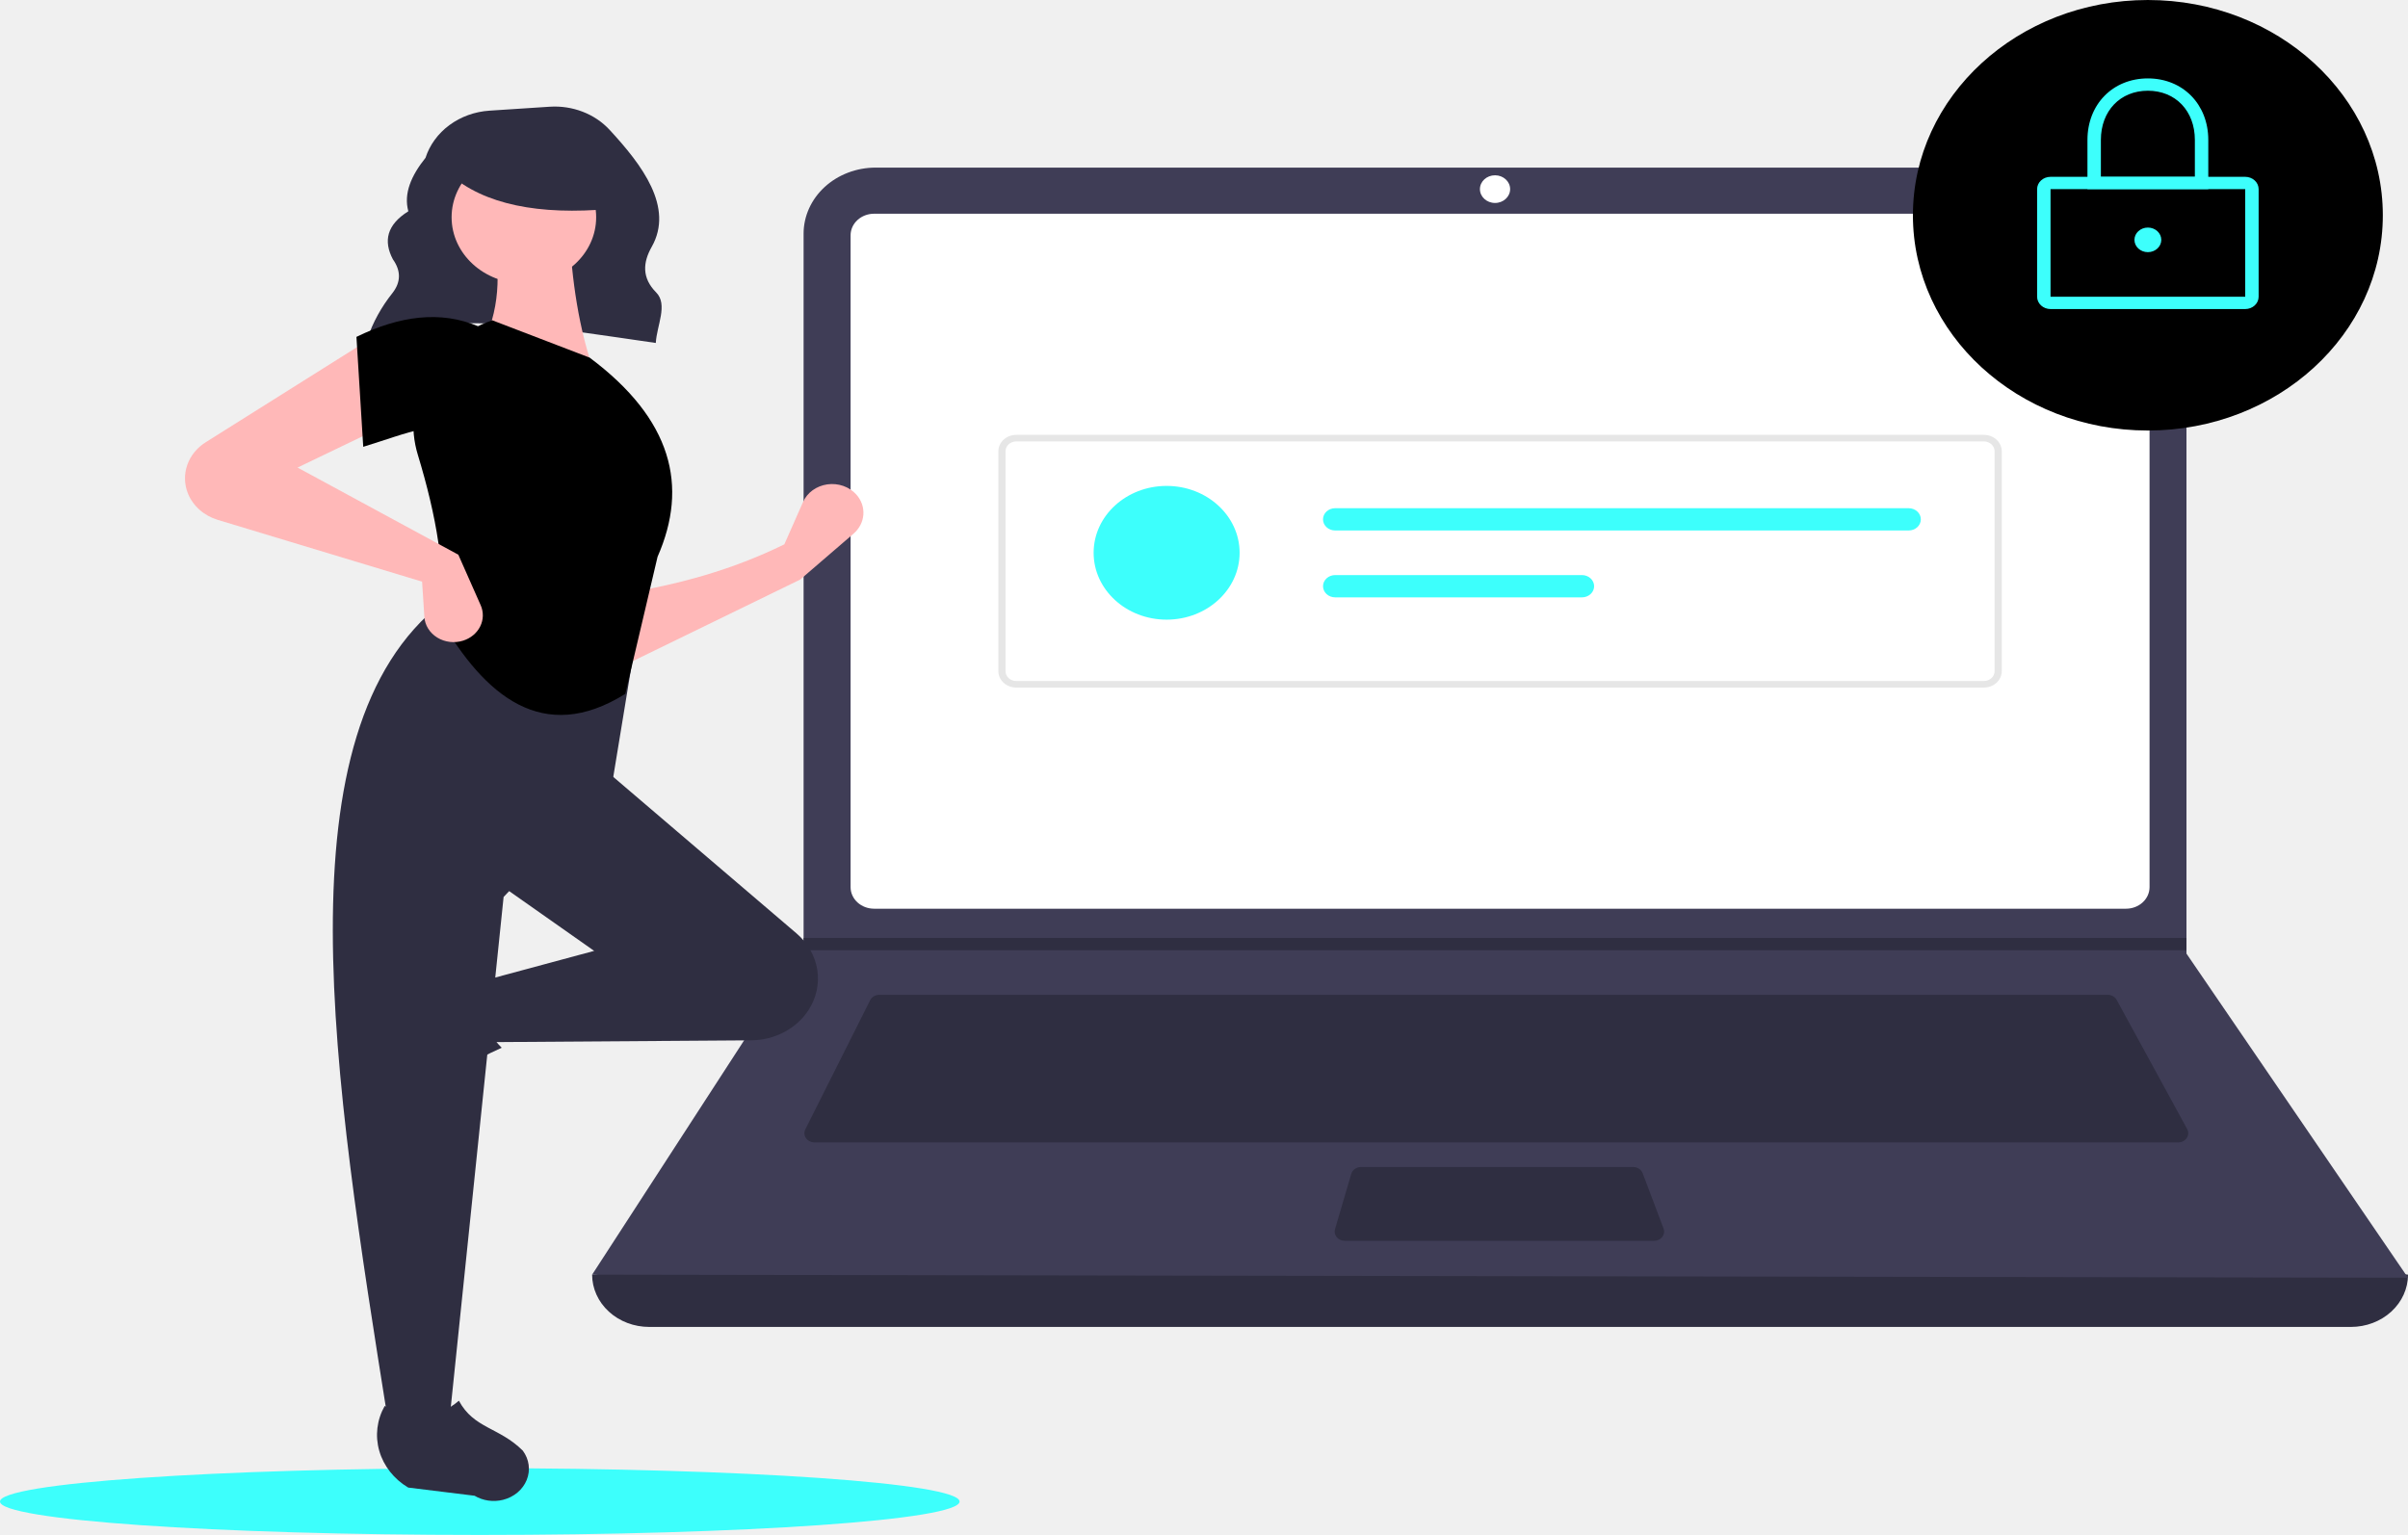
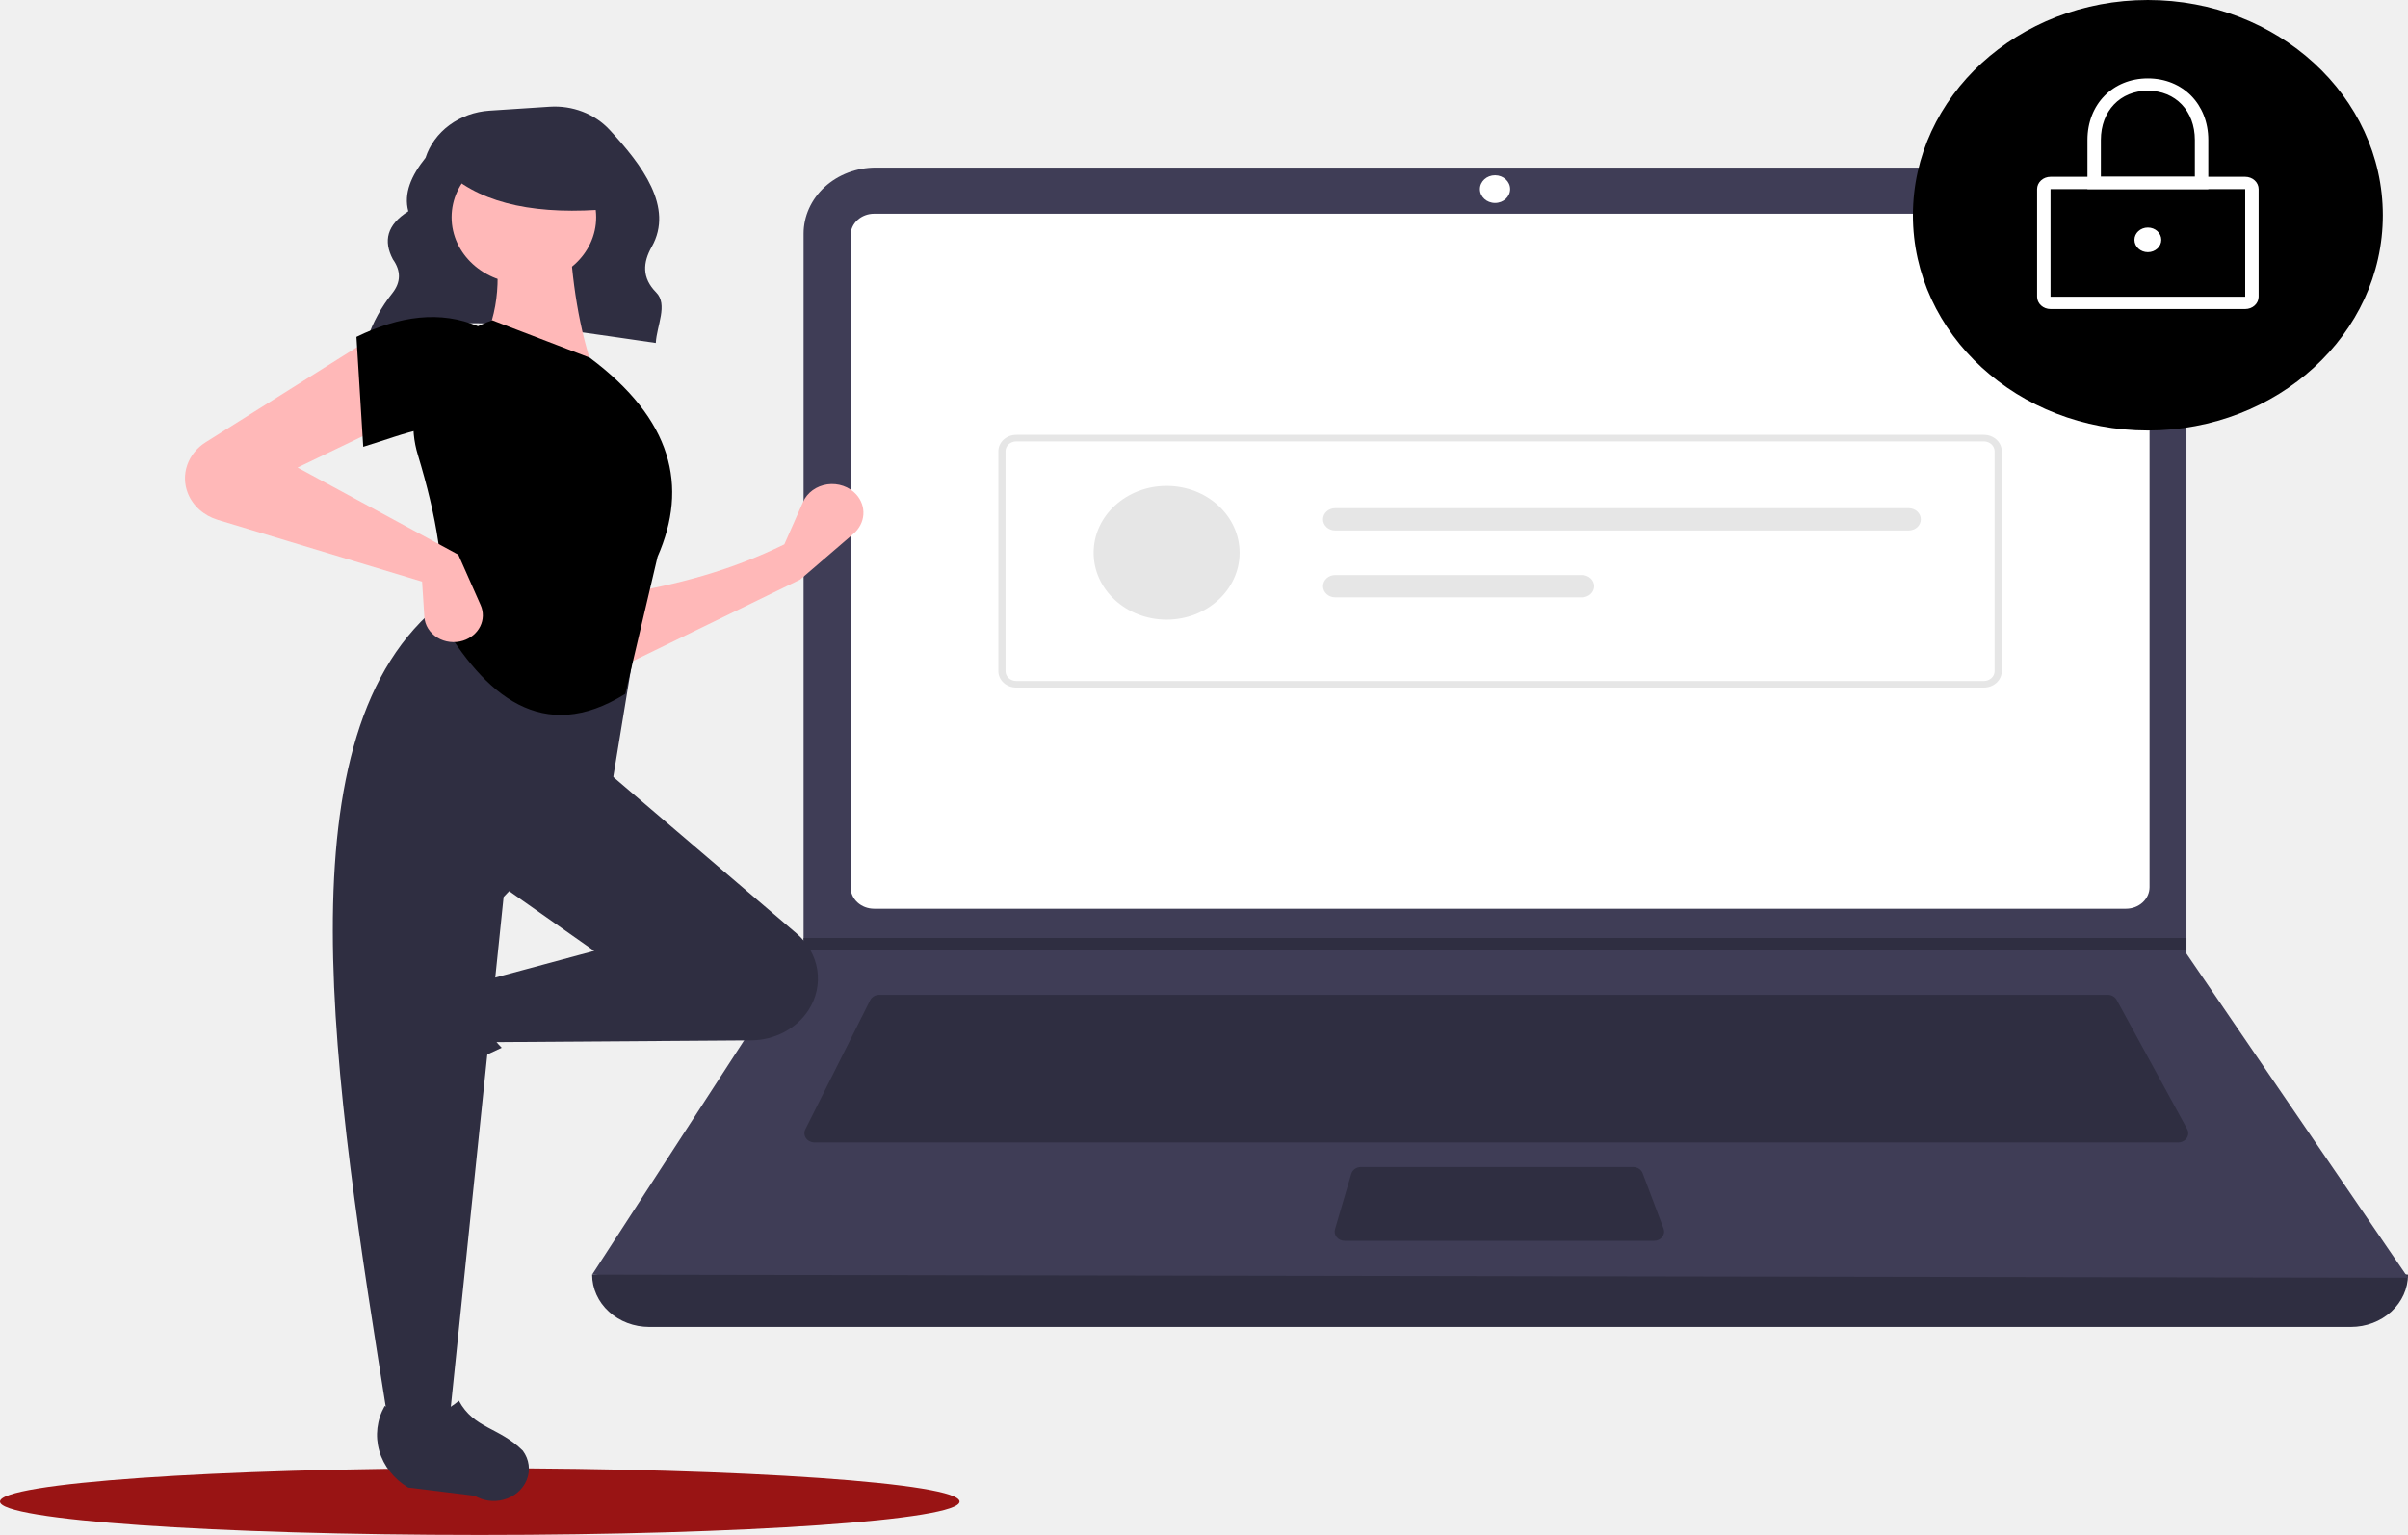
<svg xmlns="http://www.w3.org/2000/svg" width="676" height="431" viewBox="0 0 676 431" fill="none">
  <g clip-path="url(#clip0)">
-     <path d="M134.689 431C209.075 431 269.377 426.803 269.377 421.626C269.377 416.449 209.075 412.252 134.689 412.252C60.302 412.252 0 416.449 0 421.626C0 426.803 60.302 431 134.689 431Z" fill="#3dfffc" />
+     <path d="M134.689 431C209.075 431 269.377 426.803 269.377 421.626C269.377 416.449 209.075 412.252 134.689 412.252C60.302 412.252 0 416.449 0 421.626C0 426.803 60.302 431 134.689 431Z" fill="#991414" />
    <path d="M102.953 95.631C126.393 86.495 155.588 92.284 184.1 96.301C184.365 91.436 187.581 85.515 184.212 82.121C180.119 77.997 180.496 73.664 182.959 69.306C189.257 58.163 180.234 46.306 171.123 36.447C169.07 34.229 166.475 32.487 163.549 31.362C160.622 30.236 157.448 29.759 154.283 29.969L137.406 31.074C133.299 31.343 129.38 32.754 126.173 35.12C122.966 37.486 120.623 40.693 119.459 44.312V44.312C115.43 49.334 113.273 54.343 114.631 59.325C108.595 63.105 107.581 67.668 110.293 72.811C112.593 76.05 112.568 79.203 110.188 82.268C107.063 86.176 104.668 90.534 103.104 95.162L102.953 95.631Z" fill="#2F2E41" />
    <path d="M659.981 372.593H182.248C178 372.593 173.925 371.046 170.921 368.293C167.917 365.54 166.229 361.806 166.229 357.913C339.408 339.47 509.331 339.47 676 357.913C676 361.806 674.312 365.54 671.308 368.293C668.304 371.046 664.23 372.593 659.981 372.593Z" fill="#2F2E41" />
    <path d="M676 358.777L166.229 357.913L225.31 266.816L225.593 266.384V65.616C225.593 63.179 226.116 60.766 227.134 58.515C228.151 56.263 229.643 54.218 231.523 52.494C233.404 50.771 235.636 49.404 238.093 48.472C240.55 47.539 243.183 47.06 245.842 47.06H593.56C596.22 47.06 598.853 47.539 601.31 48.472C603.767 49.404 605.999 50.771 607.879 52.494C609.76 54.218 611.251 56.263 612.269 58.515C613.286 60.766 613.81 63.179 613.81 65.616V267.766L676 358.777Z" fill="#3F3D56" />
    <path d="M245.381 60.012C243.632 60.014 241.955 60.651 240.719 61.784C239.482 62.917 238.787 64.454 238.785 66.056V249.115C238.787 250.717 239.482 252.253 240.719 253.387C241.955 254.52 243.632 255.157 245.381 255.159H596.849C598.598 255.157 600.274 254.52 601.511 253.386C602.747 252.253 603.443 250.717 603.445 249.115V66.056C603.443 64.454 602.747 62.917 601.511 61.784C600.274 60.651 598.598 60.014 596.849 60.012H245.381Z" fill="white" />
    <path d="M246.853 279.336C246.313 279.337 245.784 279.48 245.329 279.747C244.874 280.014 244.512 280.395 244.285 280.844L226.08 317.11C225.882 317.505 225.796 317.939 225.828 318.372C225.861 318.806 226.012 319.225 226.268 319.591C226.524 319.956 226.876 320.257 227.292 320.466C227.708 320.674 228.174 320.784 228.648 320.784H611.481C611.963 320.784 612.437 320.671 612.857 320.456C613.278 320.241 613.632 319.931 613.885 319.555C614.139 319.179 614.283 318.751 614.305 318.309C614.326 317.868 614.224 317.429 614.009 317.035L594.221 280.768C593.987 280.337 593.627 279.975 593.18 279.721C592.733 279.468 592.218 279.335 591.693 279.336H246.853Z" fill="#2F2E41" />
    <path d="M419.701 56.99C422.043 56.99 423.942 55.25 423.942 53.104C423.942 50.958 422.043 49.218 419.701 49.218C417.36 49.218 415.461 50.958 415.461 53.104C415.461 55.25 417.36 56.99 419.701 56.99Z" fill="white" />
    <path d="M382.072 327.691C381.451 327.692 380.847 327.88 380.354 328.227C379.86 328.573 379.505 329.058 379.343 329.608L374.776 345.151C374.663 345.535 374.648 345.937 374.733 346.327C374.817 346.717 374.998 347.085 375.262 347.4C375.526 347.716 375.865 347.972 376.254 348.147C376.644 348.323 377.072 348.415 377.506 348.415H464.349C464.8 348.415 465.244 348.316 465.644 348.127C466.045 347.938 466.39 347.663 466.652 347.327C466.913 346.991 467.083 346.602 467.147 346.193C467.211 345.784 467.167 345.367 467.019 344.977L461.149 329.434C460.956 328.926 460.595 328.484 460.117 328.172C459.638 327.86 459.065 327.692 458.477 327.691H382.072Z" fill="#2F2E41" />
    <path d="M613.81 263.362V266.816H225.31L225.602 266.384V263.362H613.81Z" fill="#2F2E41" />
    <path d="M602.974 120.888C639.402 120.888 668.933 93.826 668.933 60.444C668.933 27.062 639.402 0 602.974 0C566.545 0 537.015 27.062 537.015 60.444C537.015 93.826 566.545 120.888 602.974 120.888Z" fill="black" />
-     <path d="M630.3 86.78H575.648C574.648 86.779 573.69 86.415 572.984 85.767C572.277 85.12 571.88 84.242 571.879 83.326V53.104C571.88 52.188 572.277 51.31 572.984 50.663C573.69 50.015 574.648 49.651 575.648 49.65H630.3C631.299 49.651 632.257 50.015 632.964 50.663C633.67 51.31 634.068 52.188 634.069 53.104V83.326C634.068 84.242 633.67 85.12 632.964 85.767C632.257 86.415 631.299 86.779 630.3 86.78ZM575.648 53.104V83.326H630.302L630.3 53.104L575.648 53.104Z" fill="#3dfffc" />
-     <path d="M619.935 53.104H586.013V39.288C586.013 29.282 593.146 22.019 602.974 22.019C612.801 22.019 619.935 29.282 619.935 39.288L619.935 53.104ZM589.782 49.65H616.166V39.288C616.166 31.154 610.741 25.473 602.974 25.473C595.207 25.473 589.782 31.154 589.782 39.288L589.782 49.65Z" fill="#3dfffc" />
-     <path d="M602.974 70.806C605.055 70.806 606.743 69.259 606.743 67.352C606.743 65.444 605.055 63.898 602.974 63.898C600.892 63.898 599.205 65.444 599.205 67.352C599.205 69.259 600.892 70.806 602.974 70.806Z" fill="#3dfffc" />
+     <path d="M630.3 86.78H575.648C574.648 86.779 573.69 86.415 572.984 85.767C572.277 85.12 571.88 84.242 571.879 83.326V53.104C571.88 52.188 572.277 51.31 572.984 50.663C573.69 50.015 574.648 49.651 575.648 49.65H630.3C631.299 49.651 632.257 50.015 632.964 50.663C633.67 51.31 634.068 52.188 634.069 53.104V83.326C634.068 84.242 633.67 85.12 632.964 85.767C632.257 86.415 631.299 86.779 630.3 86.78ZM575.648 53.104V83.326H630.302L630.3 53.104L575.648 53.104Z" fill="white" />
+     <path d="M619.935 53.104H586.013V39.288C586.013 29.282 593.146 22.019 602.974 22.019C612.801 22.019 619.935 29.282 619.935 39.288L619.935 53.104ZM589.782 49.65H616.166V39.288C616.166 31.154 610.741 25.473 602.974 25.473C595.207 25.473 589.782 31.154 589.782 39.288L589.782 49.65Z" fill="white" />
+     <path d="M602.974 70.806C605.055 70.806 606.743 69.259 606.743 67.352C606.743 65.444 605.055 63.898 602.974 63.898C600.892 63.898 599.205 65.444 599.205 67.352C599.205 69.259 600.892 70.806 602.974 70.806Z" fill="white" />
    <path d="M556.929 193.068H285.301C283.968 193.066 282.689 192.58 281.746 191.716C280.803 190.852 280.273 189.68 280.271 188.458V126.713C280.273 125.491 280.803 124.319 281.746 123.455C282.689 122.591 283.968 122.105 285.301 122.104H556.929C558.262 122.105 559.541 122.591 560.484 123.455C561.427 124.319 561.957 125.491 561.959 126.713V188.458C561.957 189.68 561.427 190.852 560.484 191.716C559.541 192.58 558.262 193.066 556.929 193.068V193.068ZM285.301 123.947C284.501 123.948 283.734 124.24 283.168 124.758C282.602 125.277 282.284 125.98 282.283 126.713V188.458C282.284 189.191 282.602 189.894 283.168 190.413C283.734 190.931 284.501 191.223 285.301 191.224H556.929C557.729 191.223 558.496 190.931 559.062 190.413C559.627 189.894 559.946 189.191 559.947 188.458V126.713C559.946 125.98 559.627 125.277 559.062 124.758C558.496 124.24 557.729 123.948 556.929 123.947L285.301 123.947Z" fill="#E6E6E6" />
-     <path d="M327.506 173.993C338.823 173.993 347.996 165.587 347.996 155.216C347.996 144.846 338.823 136.44 327.506 136.44C316.19 136.44 307.016 144.846 307.016 155.216C307.016 165.587 316.19 173.993 327.506 173.993Z" fill="#3dfffc" />
-     <path d="M374.829 142.698C374.38 142.698 373.935 142.778 373.52 142.935C373.105 143.092 372.728 143.323 372.411 143.613C372.093 143.904 371.841 144.249 371.669 144.629C371.497 145.009 371.408 145.417 371.408 145.828C371.408 146.239 371.497 146.647 371.669 147.027C371.841 147.407 372.093 147.752 372.411 148.043C372.728 148.333 373.105 148.564 373.52 148.721C373.935 148.878 374.38 148.958 374.829 148.957H535.822C536.728 148.957 537.597 148.628 538.237 148.041C538.877 147.454 539.237 146.658 539.237 145.828C539.237 144.998 538.877 144.202 538.237 143.615C537.597 143.028 536.728 142.698 535.822 142.698H374.829Z" fill="#3dfffc" />
-     <path d="M374.829 161.475C373.923 161.475 373.054 161.805 372.414 162.392C371.774 162.979 371.414 163.775 371.414 164.605C371.414 165.435 371.774 166.231 372.414 166.817C373.054 167.404 373.923 167.734 374.829 167.734H444.105C445.011 167.734 445.879 167.404 446.52 166.817C447.16 166.231 447.52 165.435 447.52 164.605C447.52 163.775 447.16 162.979 446.52 162.392C445.879 161.805 445.011 161.475 444.105 161.475H374.829Z" fill="#3dfffc" />
+     <path d="M327.506 173.993C338.823 173.993 347.996 165.587 347.996 155.216C347.996 144.846 338.823 136.44 327.506 136.44C316.19 136.44 307.016 144.846 307.016 155.216C307.016 165.587 316.19 173.993 327.506 173.993Z" fill="#E6E6E6" />
+     <path d="M374.829 142.698C374.38 142.698 373.935 142.778 373.52 142.935C373.105 143.092 372.728 143.323 372.411 143.613C372.093 143.904 371.841 144.249 371.669 144.629C371.497 145.009 371.408 145.417 371.408 145.828C371.408 146.239 371.497 146.647 371.669 147.027C371.841 147.407 372.093 147.752 372.411 148.043C372.728 148.333 373.105 148.564 373.52 148.721C373.935 148.878 374.38 148.958 374.829 148.957H535.822C536.728 148.957 537.597 148.628 538.237 148.041C538.877 147.454 539.237 146.658 539.237 145.828C539.237 144.998 538.877 144.202 538.237 143.615C537.597 143.028 536.728 142.698 535.822 142.698H374.829Z" fill="#E6E6E6" />
+     <path d="M374.829 161.475C373.923 161.475 373.054 161.805 372.414 162.392C371.774 162.979 371.414 163.775 371.414 164.605C371.414 165.435 371.774 166.231 372.414 166.817C373.054 167.404 373.923 167.734 374.829 167.734H444.105C445.011 167.734 445.879 167.404 446.52 166.817C447.16 166.231 447.52 165.435 447.52 164.605C447.52 163.775 447.16 162.979 446.52 162.392C445.879 161.805 445.011 161.475 444.105 161.475H374.829Z" fill="#E6E6E6" />
    <path d="M224.642 162.741L174.429 187.204L173.794 166.818C190.183 164.311 205.775 159.946 220.192 152.839L225.444 140.95C226.016 139.654 226.946 138.517 228.143 137.651C229.339 136.784 230.761 136.217 232.269 136.006C233.777 135.795 235.318 135.947 236.743 136.447C238.167 136.947 239.425 137.778 240.393 138.858V138.858C241.81 140.438 242.518 142.453 242.374 144.493C242.23 146.534 241.245 148.448 239.619 149.848L224.642 162.741Z" fill="#FFB8B8" />
    <path d="M101.953 303.982C101.586 302.751 101.509 301.462 101.724 300.202C101.94 298.941 102.445 297.737 103.205 296.667L114.235 281.155C116.844 277.486 120.847 274.836 125.468 273.719C130.089 272.602 134.998 273.097 139.242 275.109V275.109C134.607 282.34 135.253 288.684 140.843 294.196C132.165 298.079 124.144 303.09 117.029 309.074C115.73 309.885 114.238 310.401 112.678 310.577C111.118 310.753 109.534 310.585 108.059 310.087C106.584 309.589 105.261 308.775 104.198 307.713C103.136 306.651 102.366 305.372 101.953 303.982V303.982Z" fill="#2F2E41" />
    <path d="M226.929 283.699C225.26 286.248 222.903 288.362 220.086 289.836C217.269 291.311 214.086 292.097 210.842 292.119L137.564 292.628L134.386 275.737L166.802 267L139.471 247.779L169.344 215.744L223.603 262.087C226.775 264.796 228.835 268.42 229.441 272.354C230.046 276.288 229.159 280.292 226.929 283.699V283.699Z" fill="#2F2E41" />
    <path d="M126.124 399.217H108.962C93.554 302.431 77.87 205.374 124.217 169.148L178.878 177.303L171.887 219.822L141.378 251.856L126.124 399.217Z" fill="#2F2E41" />
    <path d="M141.209 421.142C139.866 421.477 138.46 421.549 137.084 421.351C135.708 421.153 134.394 420.691 133.227 419.994L114.594 417.699C110.59 415.309 107.698 411.64 106.478 407.406C105.259 403.172 105.799 398.673 107.995 394.784C115.886 399.031 122.808 398.439 128.824 393.315C133.074 401.18 140.077 400.7 146.765 407.326C147.65 408.516 148.213 409.883 148.405 411.313C148.598 412.742 148.414 414.193 147.871 415.545C147.327 416.897 146.439 418.11 145.28 419.083C144.122 420.057 142.726 420.763 141.209 421.142V421.142Z" fill="#2F2E41" />
    <path d="M166.802 104.496L135.022 97.507C140.3 87.606 140.735 76.59 138.2 64.889L159.81 64.307C160.487 78.857 162.536 92.45 166.802 104.496Z" fill="#FFB8B8" />
    <path d="M175.536 194.84C152.402 209.286 136.055 195.334 123.581 173.808C125.315 160.636 122.508 144.872 117.31 127.745C114.998 120.19 115.861 112.116 119.729 105.116C123.596 98.116 130.187 92.699 138.2 89.935V89.935L165.531 100.419C188.738 117.753 193.306 136.53 184.599 156.334L175.536 194.84Z" fill="black" />
    <path d="M108.962 119.057L83.538 131.289L128.666 155.752L134.945 169.945C135.364 170.893 135.568 171.908 135.545 172.93C135.522 173.952 135.272 174.959 134.81 175.89C134.348 176.82 133.685 177.655 132.859 178.343C132.034 179.031 131.065 179.557 130.01 179.89V179.89C128.811 180.269 127.533 180.389 126.276 180.239C125.018 180.09 123.815 179.676 122.762 179.029C121.708 178.383 120.832 177.521 120.202 176.513C119.572 175.504 119.206 174.376 119.131 173.216L118.496 163.324L61.14 145.979C59.207 145.394 57.445 144.415 55.987 143.114C54.529 141.813 53.413 140.225 52.724 138.47V138.47C51.719 135.913 51.668 133.122 52.578 130.535C53.489 127.948 55.309 125.711 57.755 124.173L103.878 95.177L108.962 119.057Z" fill="#FFB8B8" />
    <path d="M134.386 121.387C123.783 117.129 114.141 121.755 101.971 125.464L100.064 94.594C112.149 88.692 123.67 87.101 134.386 91.682L134.386 121.387Z" fill="black" />
    <path d="M147.07 79.598C158.277 79.598 167.361 71.273 167.361 61.004C167.361 50.735 158.277 42.41 147.07 42.41C135.864 42.41 126.78 50.735 126.78 61.004C126.78 71.273 135.864 79.598 147.07 79.598Z" fill="#FFB8B8" />
    <path d="M171.344 58.658C151.255 60.461 135.947 57.45 126.164 48.878V41.974H169.639L171.344 58.658Z" fill="#2F2E41" />
  </g>
  <defs>
    <clipPath id="clip0">
      <rect width="676" height="431" fill="white" />
    </clipPath>
  </defs>
</svg>
